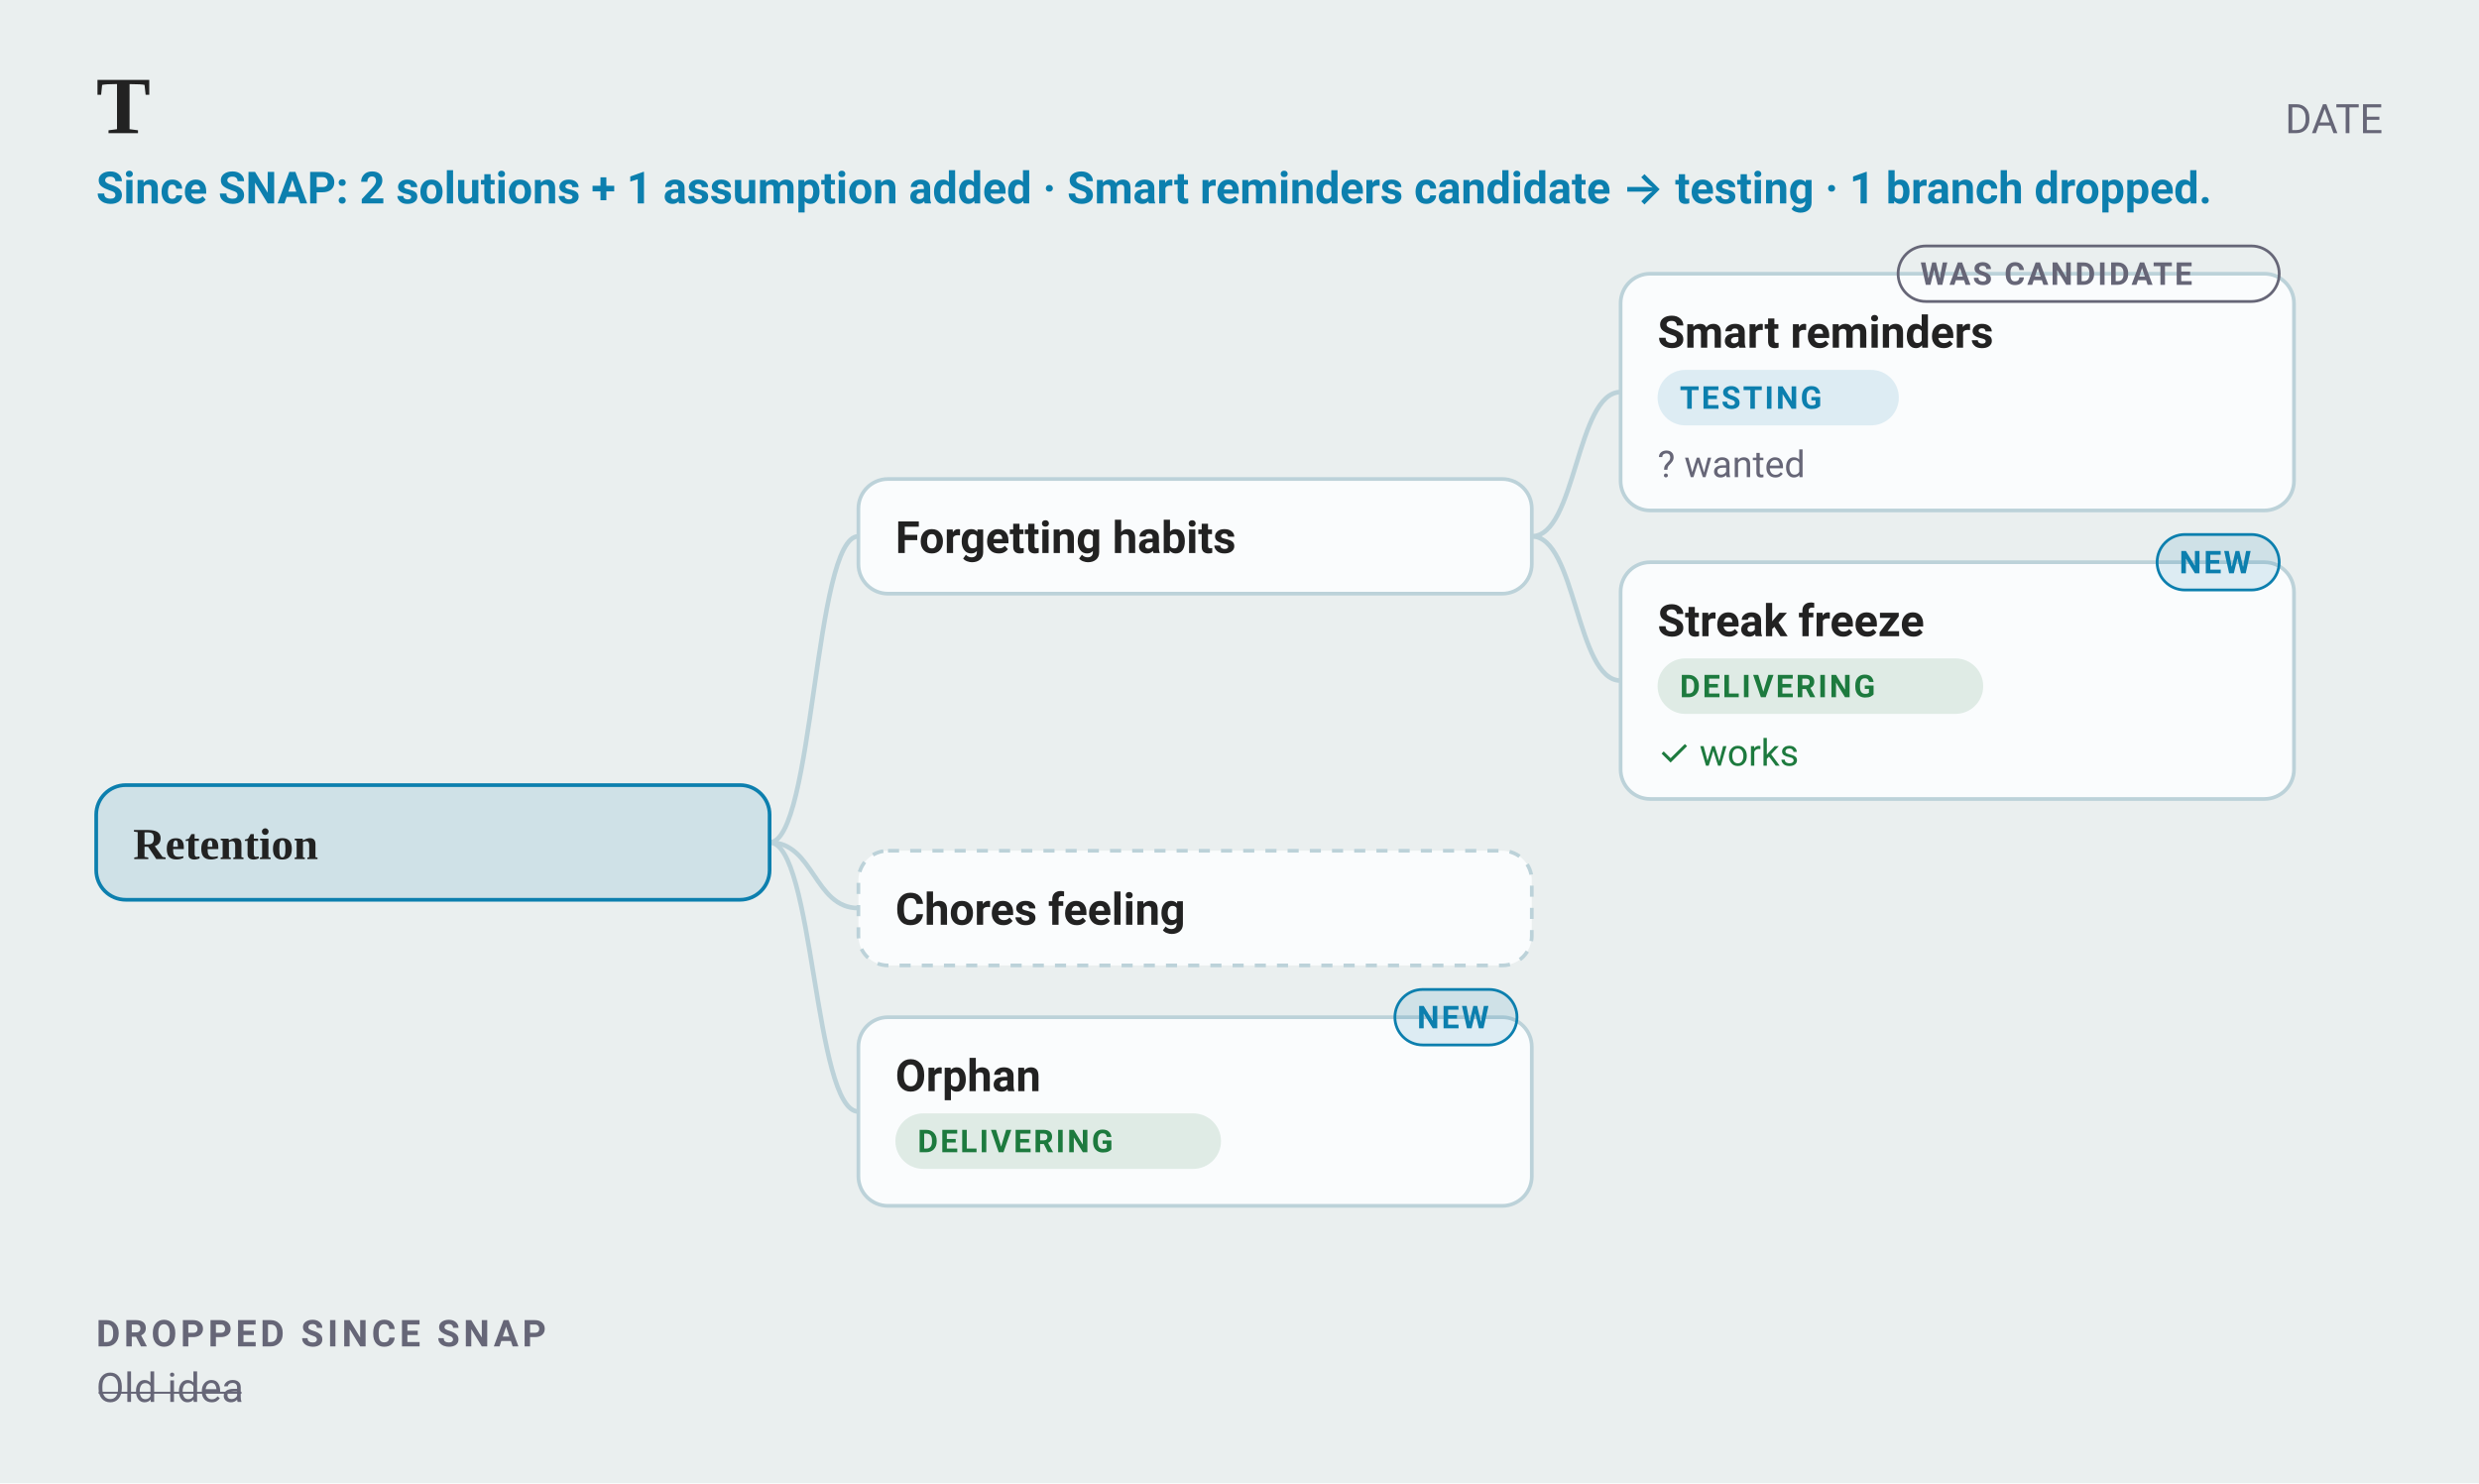
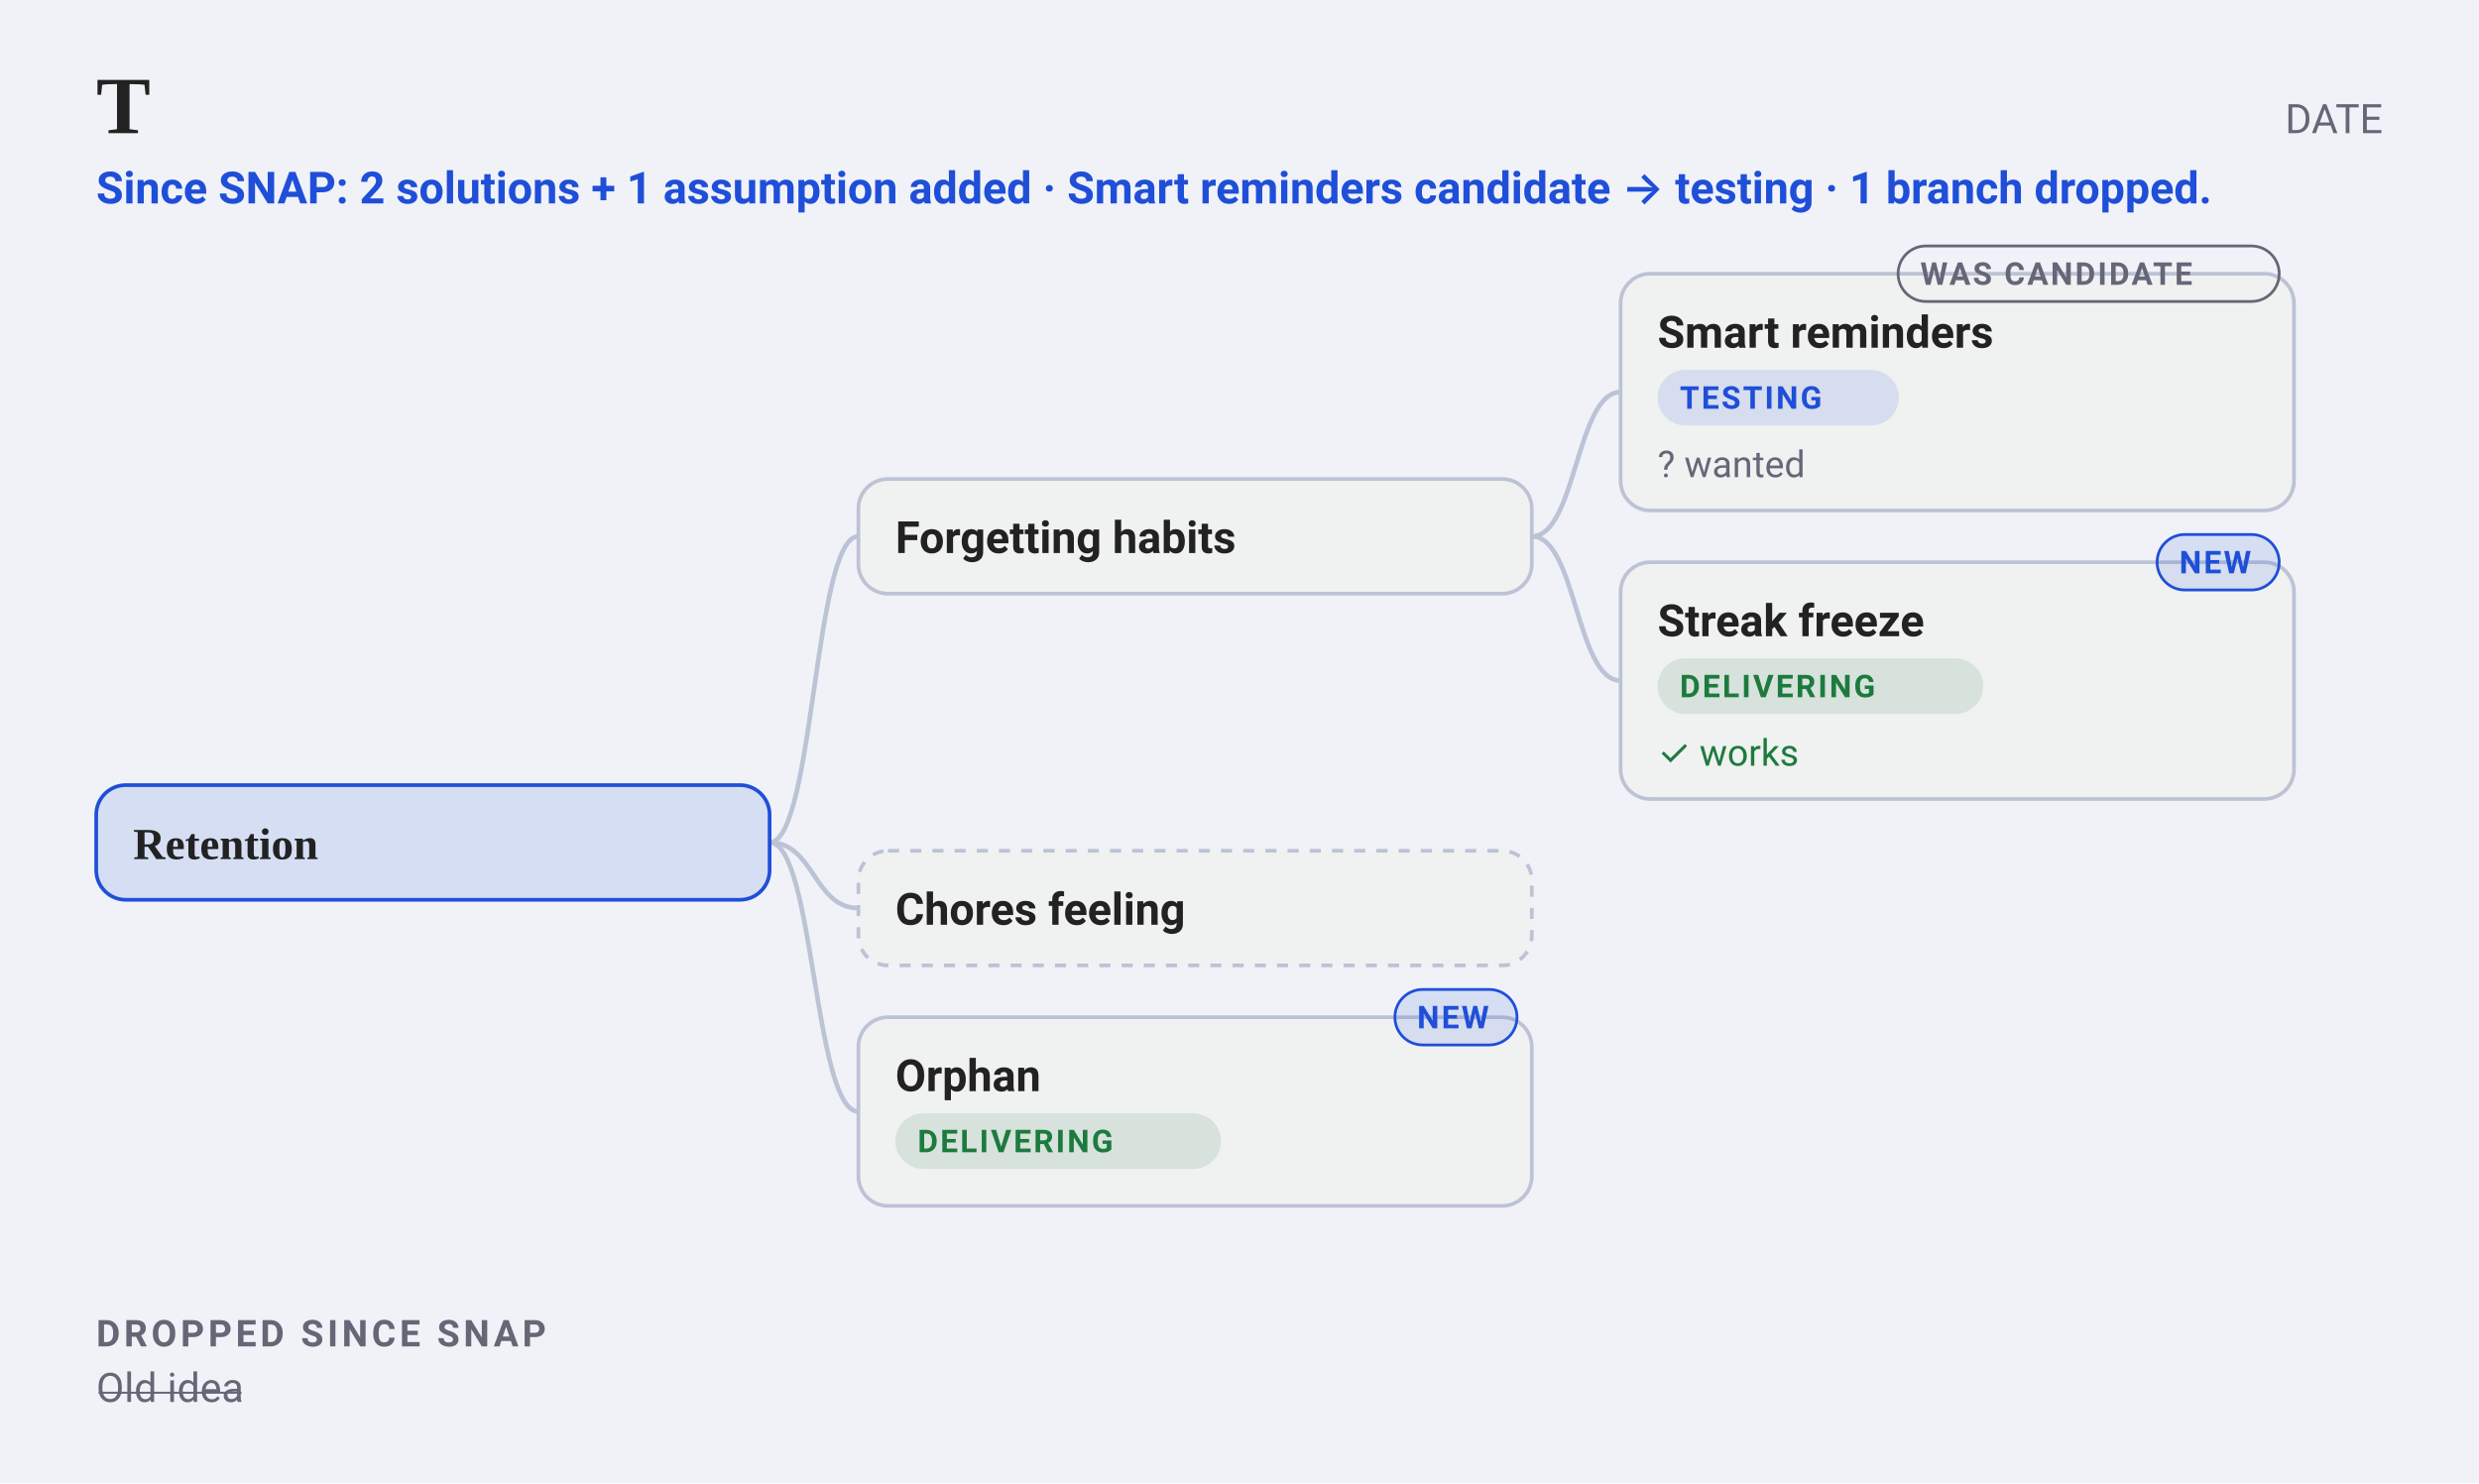
<svg xmlns="http://www.w3.org/2000/svg" width="670" height="401" viewBox="0 0 670 401" font-family="-apple-system, BlinkMacSystemFont, &quot;Segoe UI&quot;, Roboto, sans-serif">
-   <rect width="670" height="401" fill="#eaefef" />
+   <rect width="670" height="401" fill="#f0f2f8" />
  <text x="26" y="36" font-family="Charter, Georgia, &quot;Times New Roman&quot;, serif" font-size="22" font-weight="700" fill="#222">T</text>
  <text x="644" y="36" text-anchor="end" font-size="11" fill="#667">DATE</text>
-   <text x="26" y="55" font-size="12" font-weight="600" fill="#0C7FAE">Since SNAP: 2 solutions + 1 assumption added · Smart reminders candidate → testing · 1 branch dropped.</text>
-   <path d="M208 227.75 C220 227.75 220 145 232 145" fill="none" stroke="#bcd2d9" stroke-width="1.25" />
-   <path d="M414 145 C426 145 426 106 438 106" fill="none" stroke="#bcd2d9" stroke-width="1.25" />
-   <path d="M414 145 C426 145 426 184 438 184" fill="none" stroke="#bcd2d9" stroke-width="1.25" />
-   <path d="M208 227.75 C220 227.75 220 245.5 232 245.5" fill="none" stroke="#bcd2d9" stroke-width="1.25" />
-   <path d="M208 227.75 C220 227.75 220 300.5 232 300.5" fill="none" stroke="#bcd2d9" stroke-width="1.25" />
-   <rect data-line="1" x="26" y="212.25" width="182" height="31" rx="8" fill="#0C7FAE1F" stroke="#0C7FAE" stroke-width="1" />
+   <text x="26" y="55" font-size="12" font-weight="600" fill="#1F4FD8">Since SNAP: 2 solutions + 1 assumption added · Smart reminders candidate → testing · 1 branch dropped.</text>
+   <path d="M208 227.75 C220 227.75 220 145 232 145" fill="none" stroke="#bbc3d5" stroke-width="1.25" />
+   <path d="M414 145 C426 145 426 106 438 106" fill="none" stroke="#bbc3d5" stroke-width="1.25" />
+   <path d="M414 145 C426 145 426 184 438 184" fill="none" stroke="#bbc3d5" stroke-width="1.25" />
+   <path d="M208 227.75 C220 227.75 220 245.5 232 245.5" fill="none" stroke="#bbc3d5" stroke-width="1.25" />
+   <path d="M208 227.75 C220 227.75 220 300.5 232 300.5" fill="none" stroke="#bbc3d5" stroke-width="1.25" />
+   <rect data-line="1" x="26" y="212.25" width="182" height="31" rx="8" fill="#1F4FD81F" stroke="#1F4FD8" stroke-width="1" />
  <text data-edit="label" data-line="1" data-raw="Retention" x="36" y="232.25" font-size="12" font-weight="600" font-family="Charter, Georgia, &quot;Times New Roman&quot;, serif" fill="#222" tabindex="0" role="button" aria-label="Rename: Retention">Retention</text>
-   <rect data-line="2" x="232" y="129.5" width="182" height="31" rx="8" fill="#fafcfd" stroke="#bcd2d9" stroke-width="1" />
+   <rect data-line="2" x="232" y="129.5" width="182" height="31" rx="8" fill="#f0f1f1" stroke="#bbc3d5" stroke-width="1" />
  <text data-edit="label" data-line="2" data-raw="Forgetting habits" x="242" y="149.5" font-size="12" font-weight="600" fill="#222" tabindex="0" role="button" aria-label="Rename: Forgetting habits">Forgetting habits</text>
-   <rect data-line="3" x="438" y="74" width="182" height="64" rx="8" fill="#fafcfd" stroke="#bcd2d9" stroke-width="1" />
+   <rect data-line="3" x="438" y="74" width="182" height="64" rx="8" fill="#f0f1f1" stroke="#bbc3d5" stroke-width="1" />
  <rect x="513" y="66.5" width="103" height="15" rx="7.5" fill="none" stroke="#667" stroke-width="0.75" />
  <text x="519" y="77" font-size="8.5" font-weight="600" letter-spacing="0.6" fill="#667">WAS CANDIDATE</text>
  <text data-edit="label" data-line="3" data-raw="Smart reminders" x="448" y="94" font-size="12" font-weight="600" fill="#222" tabindex="0" role="button" aria-label="Rename: Smart reminders">Smart reminders</text>
-   <rect data-edit="status" data-line="3" data-raw="testing" tabindex="0" role="button" aria-label="Cycle status: Smart reminders" x="448" y="100" width="65.2" height="15" rx="7.5" fill="#0C7FAE1F" />
-   <text data-edit="status" data-line="3" data-raw="testing" tabindex="0" role="button" aria-label="Cycle status: Smart reminders" x="454" y="110.5" font-size="8.5" font-weight="600" letter-spacing="0.6" fill="#0C7FAE">TESTING</text>
+   <rect data-edit="status" data-line="3" data-raw="testing" tabindex="0" role="button" aria-label="Cycle status: Smart reminders" x="448" y="100" width="65.2" height="15" rx="7.5" fill="#1F4FD81F" />
+   <text data-edit="status" data-line="3" data-raw="testing" tabindex="0" role="button" aria-label="Cycle status: Smart reminders" x="454" y="110.5" font-size="8.5" font-weight="600" letter-spacing="0.6" fill="#1F4FD8">TESTING</text>
  <text data-edit="astatus" data-line="4" data-raw="untested" x="448" y="129" font-size="10" fill="#667" tabindex="0" role="button" aria-label="Cycle assumption status: wanted">? wanted</text>
-   <rect data-line="5" x="438" y="152" width="182" height="64" rx="8" fill="#fafcfd" stroke="#bcd2d9" stroke-width="1" />
-   <rect x="583" y="144.5" width="33" height="15" rx="7.5" fill="#0C7FAE1F" stroke="#0C7FAE" stroke-width="0.75" />
-   <text x="589" y="155" font-size="8.5" font-weight="600" letter-spacing="0.6" fill="#0C7FAE">NEW</text>
+   <rect data-line="5" x="438" y="152" width="182" height="64" rx="8" fill="#f0f1f1" stroke="#bbc3d5" stroke-width="1" />
+   <rect x="583" y="144.5" width="33" height="15" rx="7.5" fill="#1F4FD81F" stroke="#1F4FD8" stroke-width="0.75" />
+   <text x="589" y="155" font-size="8.5" font-weight="600" letter-spacing="0.6" fill="#1F4FD8">NEW</text>
  <text data-edit="label" data-line="5" data-raw="Streak freeze" x="448" y="172" font-size="12" font-weight="600" fill="#222" tabindex="0" role="button" aria-label="Rename: Streak freeze">Streak freeze</text>
  <rect data-edit="status" data-line="5" data-raw="delivering" tabindex="0" role="button" aria-label="Cycle status: Streak freeze" x="448" y="178" width="88" height="15" rx="7.5" fill="#1D7A3E1F" />
  <text data-edit="status" data-line="5" data-raw="delivering" tabindex="0" role="button" aria-label="Cycle status: Streak freeze" x="454" y="188.5" font-size="8.5" font-weight="600" letter-spacing="0.6" fill="#1D7A3E">DELIVERING</text>
  <text data-edit="astatus" data-line="6" data-raw="holds" x="448" y="207" font-size="10" fill="#1D7A3E" tabindex="0" role="button" aria-label="Cycle assumption status: works">✓ works</text>
-   <rect data-line="7" x="232" y="230" width="182" height="31" rx="8" fill="#fafcfd" stroke="#bcd2d9" stroke-width="1" stroke-dasharray="3 3" />
+   <rect data-line="7" x="232" y="230" width="182" height="31" rx="8" fill="#f0f1f1" stroke="#bbc3d5" stroke-width="1" stroke-dasharray="3 3" />
  <text data-edit="label" data-line="7" data-raw="Chores feeling" x="242" y="250" font-size="12" font-weight="600" fill="#222" tabindex="0" role="button" aria-label="Rename: Chores feeling">Chores feeling</text>
-   <rect data-line="8" x="232" y="275" width="182" height="51" rx="8" fill="#fafcfd" stroke="#bcd2d9" stroke-width="1" />
-   <rect x="377" y="267.5" width="33" height="15" rx="7.5" fill="#0C7FAE1F" stroke="#0C7FAE" stroke-width="0.75" />
-   <text x="383" y="278" font-size="8.5" font-weight="600" letter-spacing="0.6" fill="#0C7FAE">NEW</text>
+   <rect data-line="8" x="232" y="275" width="182" height="51" rx="8" fill="#f0f1f1" stroke="#bbc3d5" stroke-width="1" />
+   <rect x="377" y="267.5" width="33" height="15" rx="7.5" fill="#1F4FD81F" stroke="#1F4FD8" stroke-width="0.75" />
+   <text x="383" y="278" font-size="8.5" font-weight="600" letter-spacing="0.6" fill="#1F4FD8">NEW</text>
  <text data-edit="label" data-line="8" data-raw="Orphan" x="242" y="295" font-size="12" font-weight="600" fill="#222" tabindex="0" role="button" aria-label="Rename: Orphan">Orphan</text>
  <rect data-edit="status" data-line="8" data-raw="delivering" tabindex="0" role="button" aria-label="Cycle status: Orphan" x="242" y="301" width="88" height="15" rx="7.5" fill="#1D7A3E1F" />
  <text data-edit="status" data-line="8" data-raw="delivering" tabindex="0" role="button" aria-label="Cycle status: Orphan" x="248" y="311.5" font-size="8.5" font-weight="600" letter-spacing="0.6" fill="#1D7A3E">DELIVERING</text>
  <text x="26" y="364" font-size="10" font-weight="600" letter-spacing="1" fill="#667">DROPPED SINCE SNAP</text>
  <text x="26" y="379" font-size="11" fill="#667" text-decoration="line-through">Old idea</text>
</svg>
